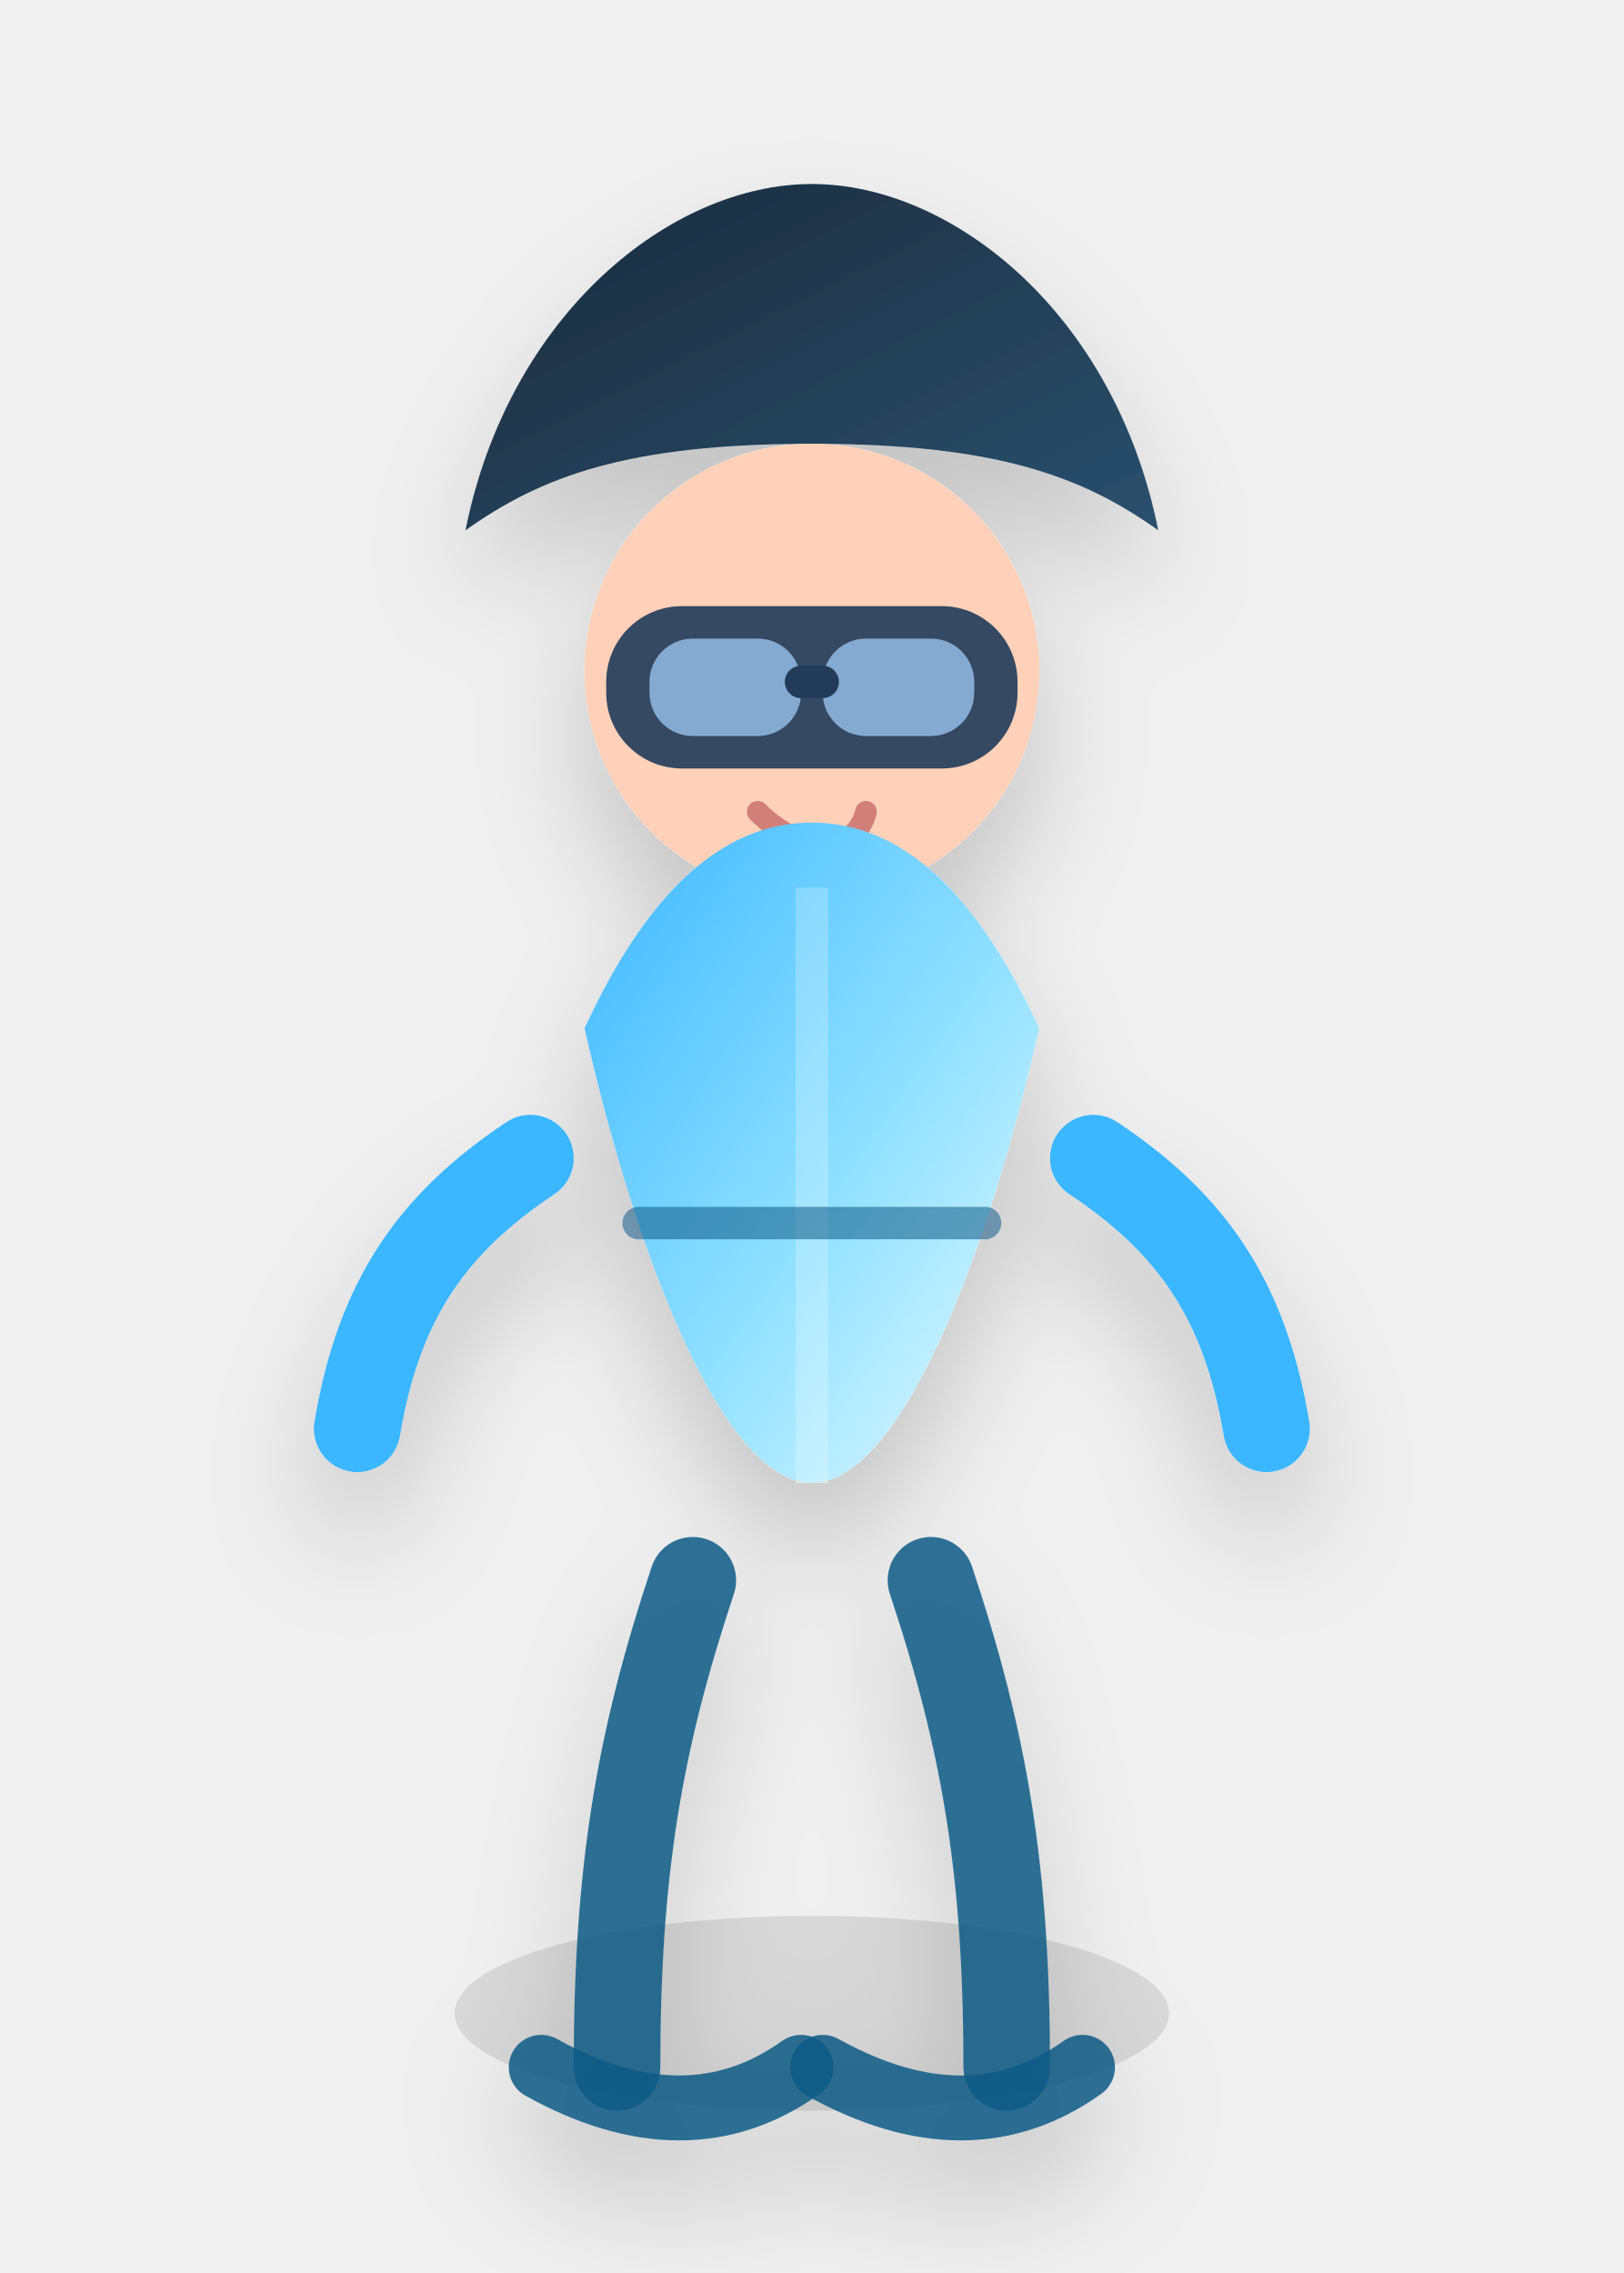
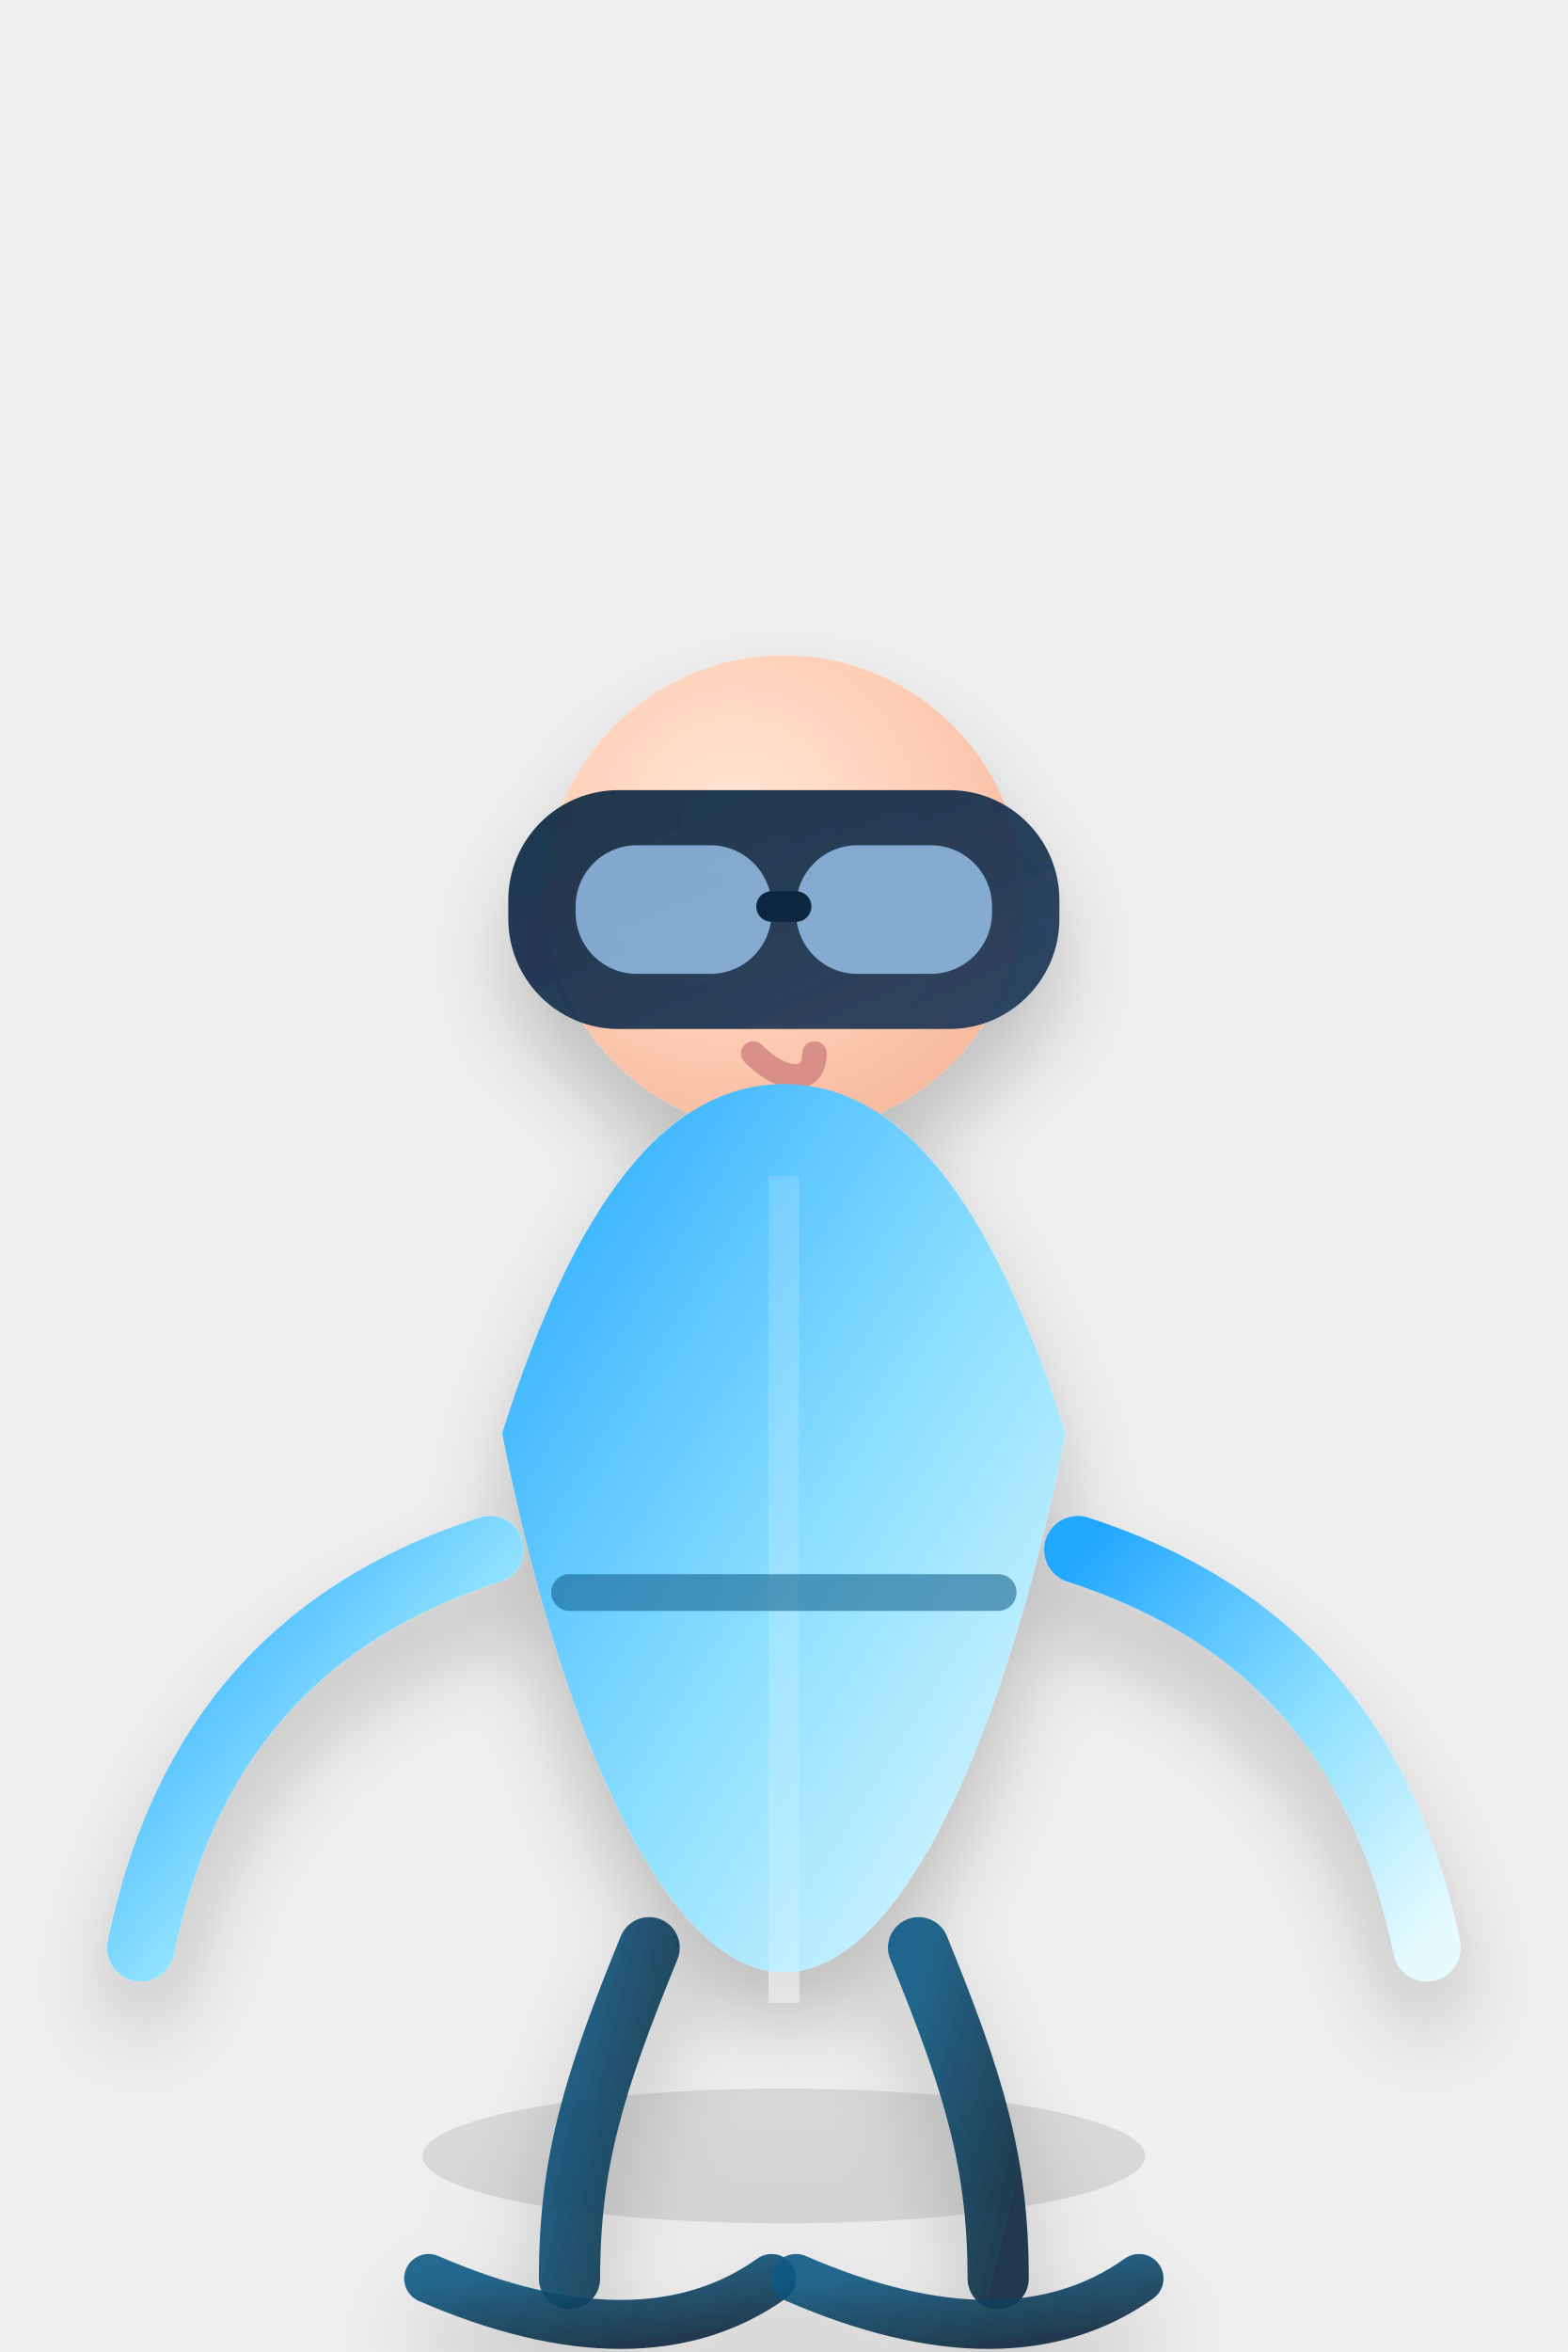
- <svg xmlns="http://www.w3.org/2000/svg" viewBox="0 0 300 420">
+ <svg xmlns="http://www.w3.org/2000/svg" viewBox="0 0 512 768">
  <defs>
+     <filter id="ds" x="-30%" y="-30%" width="160%" height="160%">
+       <feDropShadow dx="0" dy="16" stdDeviation="14" flood-color="#000" flood-opacity="0.22" />
+     </filter>
+     <radialGradient id="skin" cx="40%" cy="35%" r="70%">
+       <stop offset="0" stop-color="#ffe6d6" />
+       <stop offset="0.55" stop-color="#ffd0b8" />
+       <stop offset="1" stop-color="#f6b99e" />
+     </radialGradient>
    <linearGradient id="suit" x1="0" y1="0" x2="1" y2="1">
-       <stop offset="0" stop-color="#3bb7ff" />
+       <stop offset="0" stop-color="#22a7ff" />
      <stop offset="0.55" stop-color="#8fe0ff" />
      <stop offset="1" stop-color="#e7fbff" />
    </linearGradient>
-     <linearGradient id="hair" x1="0" y1="0" x2="1" y2="1">
-       <stop offset="0" stop-color="#1b2a3b" />
-       <stop offset="1" stop-color="#2a506e" />
+     <linearGradient id="fin" x1="0" y1="0" x2="1" y2="1">
+       <stop offset="0" stop-color="#0d5a85" />
+       <stop offset="1" stop-color="#0a2b3f" />
    </linearGradient>
-     <filter id="ds" x="-30%" y="-30%" width="160%" height="160%">
-       <feDropShadow dx="0" dy="12" stdDeviation="10" flood-color="#000" flood-opacity="0.18" />
-     </filter>
+     <linearGradient id="mask" x1="0" y1="0" x2="1" y2="1">
+       <stop offset="0" stop-color="#0d2740" />
+       <stop offset="1" stop-color="#203a5a" />
+     </linearGradient>
  </defs>
  <g filter="url(#ds)">
-     <ellipse cx="150" cy="372" rx="66" ry="18" fill="#000" opacity="0.10" />
-     <path d="M86 98c8-40 38-64 64-64s56 24 64 64c-14-10-30-16-64-16S100 88 86 98z" fill="url(#hair)" />
-     <circle cx="150" cy="124" r="42" fill="#ffd1b8" />
-     <rect x="112" y="112" width="76" height="30" rx="14" fill="#203a5a" opacity="0.9" />
-     <rect x="120" y="118" width="28" height="18" rx="8" fill="#a7d4ff" opacity="0.7" />
-     <rect x="152" y="118" width="28" height="18" rx="8" fill="#a7d4ff" opacity="0.7" />
-     <path d="M148 126h4" stroke="#203a5a" stroke-width="6" stroke-linecap="round" />
-     <path d="M140 150c8 8 18 8 20 0" fill="none" stroke="#c76a6a" stroke-width="4" stroke-linecap="round" opacity="0.8" />
-     <path d="M108 190c12-26 26-38 42-38s30 12 42 38c-10 44-26 84-42 84s-32-40-42-84z" fill="url(#suit)" />
-     <path d="M150 164v110" stroke="#fff" stroke-width="6" opacity="0.22" />
-     <path d="M118 226h64" stroke="#0d5a85" stroke-width="6" stroke-linecap="round" opacity="0.55" />
-     <path d="M98 214c-18 12-28 26-32 50" fill="none" stroke="#3bb7ff" stroke-width="16" stroke-linecap="round" />
-     <path d="M202 214c18 12 28 26 32 50" fill="none" stroke="#3bb7ff" stroke-width="16" stroke-linecap="round" />
-     <path d="M128 292c-10 30-14 54-14 90" fill="none" stroke="#0d5a85" stroke-width="16" stroke-linecap="round" opacity="0.85" />
-     <path d="M172 292c10 30 14 54 14 90" fill="none" stroke="#0d5a85" stroke-width="16" stroke-linecap="round" opacity="0.85" />
-     <path d="M100 382c18 10 34 10 48 0" fill="none" stroke="#0d5a85" stroke-width="12" stroke-linecap="round" opacity="0.85" />
-     <path d="M152 382c18 10 34 10 48 0" fill="none" stroke="#0d5a85" stroke-width="12" stroke-linecap="round" opacity="0.85" />
+     <ellipse cx="256" cy="704" rx="118" ry="22" fill="#000" opacity="0.10" />
+     <circle cx="256" cy="292" r="78" fill="url(#skin)" />
+     <rect x="166" y="258" width="180" height="78" rx="36" fill="url(#mask)" opacity="0.92" />
+     <rect x="188" y="276" width="64" height="42" rx="20" fill="#a7d4ff" opacity="0.72" />
+     <rect x="260" y="276" width="64" height="42" rx="20" fill="#a7d4ff" opacity="0.72" />
+     <path d="M252 296h8" stroke="#0d2740" stroke-width="10" stroke-linecap="round" />
+     <path d="M246 344c10 10 20 10 20 0" fill="none" stroke="#c06a70" stroke-width="8" stroke-linecap="round" opacity="0.6" />
+     <path d="M164 468c24-76 54-114 92-114s68 38 92 114c-18 92-52 176-92 176s-74-84-92-176z" fill="url(#suit)" />
+     <path d="M256 384v270" stroke="#fff" stroke-width="10" opacity="0.16" />
+     <path d="M186 520h140" stroke="#0d5a85" stroke-width="12" stroke-linecap="round" opacity="0.55" />
+     <path d="M160 506c-62 20-100 62-114 130" fill="none" stroke="url(#suit)" stroke-width="22" stroke-linecap="round" />
+     <path d="M352 506c62 20 100 62 114 130" fill="none" stroke="url(#suit)" stroke-width="22" stroke-linecap="round" />
+     <path d="M212 636c-18 44-26 70-26 108" fill="none" stroke="url(#fin)" stroke-width="20" stroke-linecap="round" opacity="0.9" />
+     <path d="M300 636c18 44 26 70 26 108" fill="none" stroke="url(#fin)" stroke-width="20" stroke-linecap="round" opacity="0.9" />
+     <path d="M140 744c46 20 84 20 112 0" fill="none" stroke="url(#fin)" stroke-width="16" stroke-linecap="round" opacity="0.9" />
+     <path d="M260 744c46 20 84 20 112 0" fill="none" stroke="url(#fin)" stroke-width="16" stroke-linecap="round" opacity="0.9" />
  </g>
</svg>
